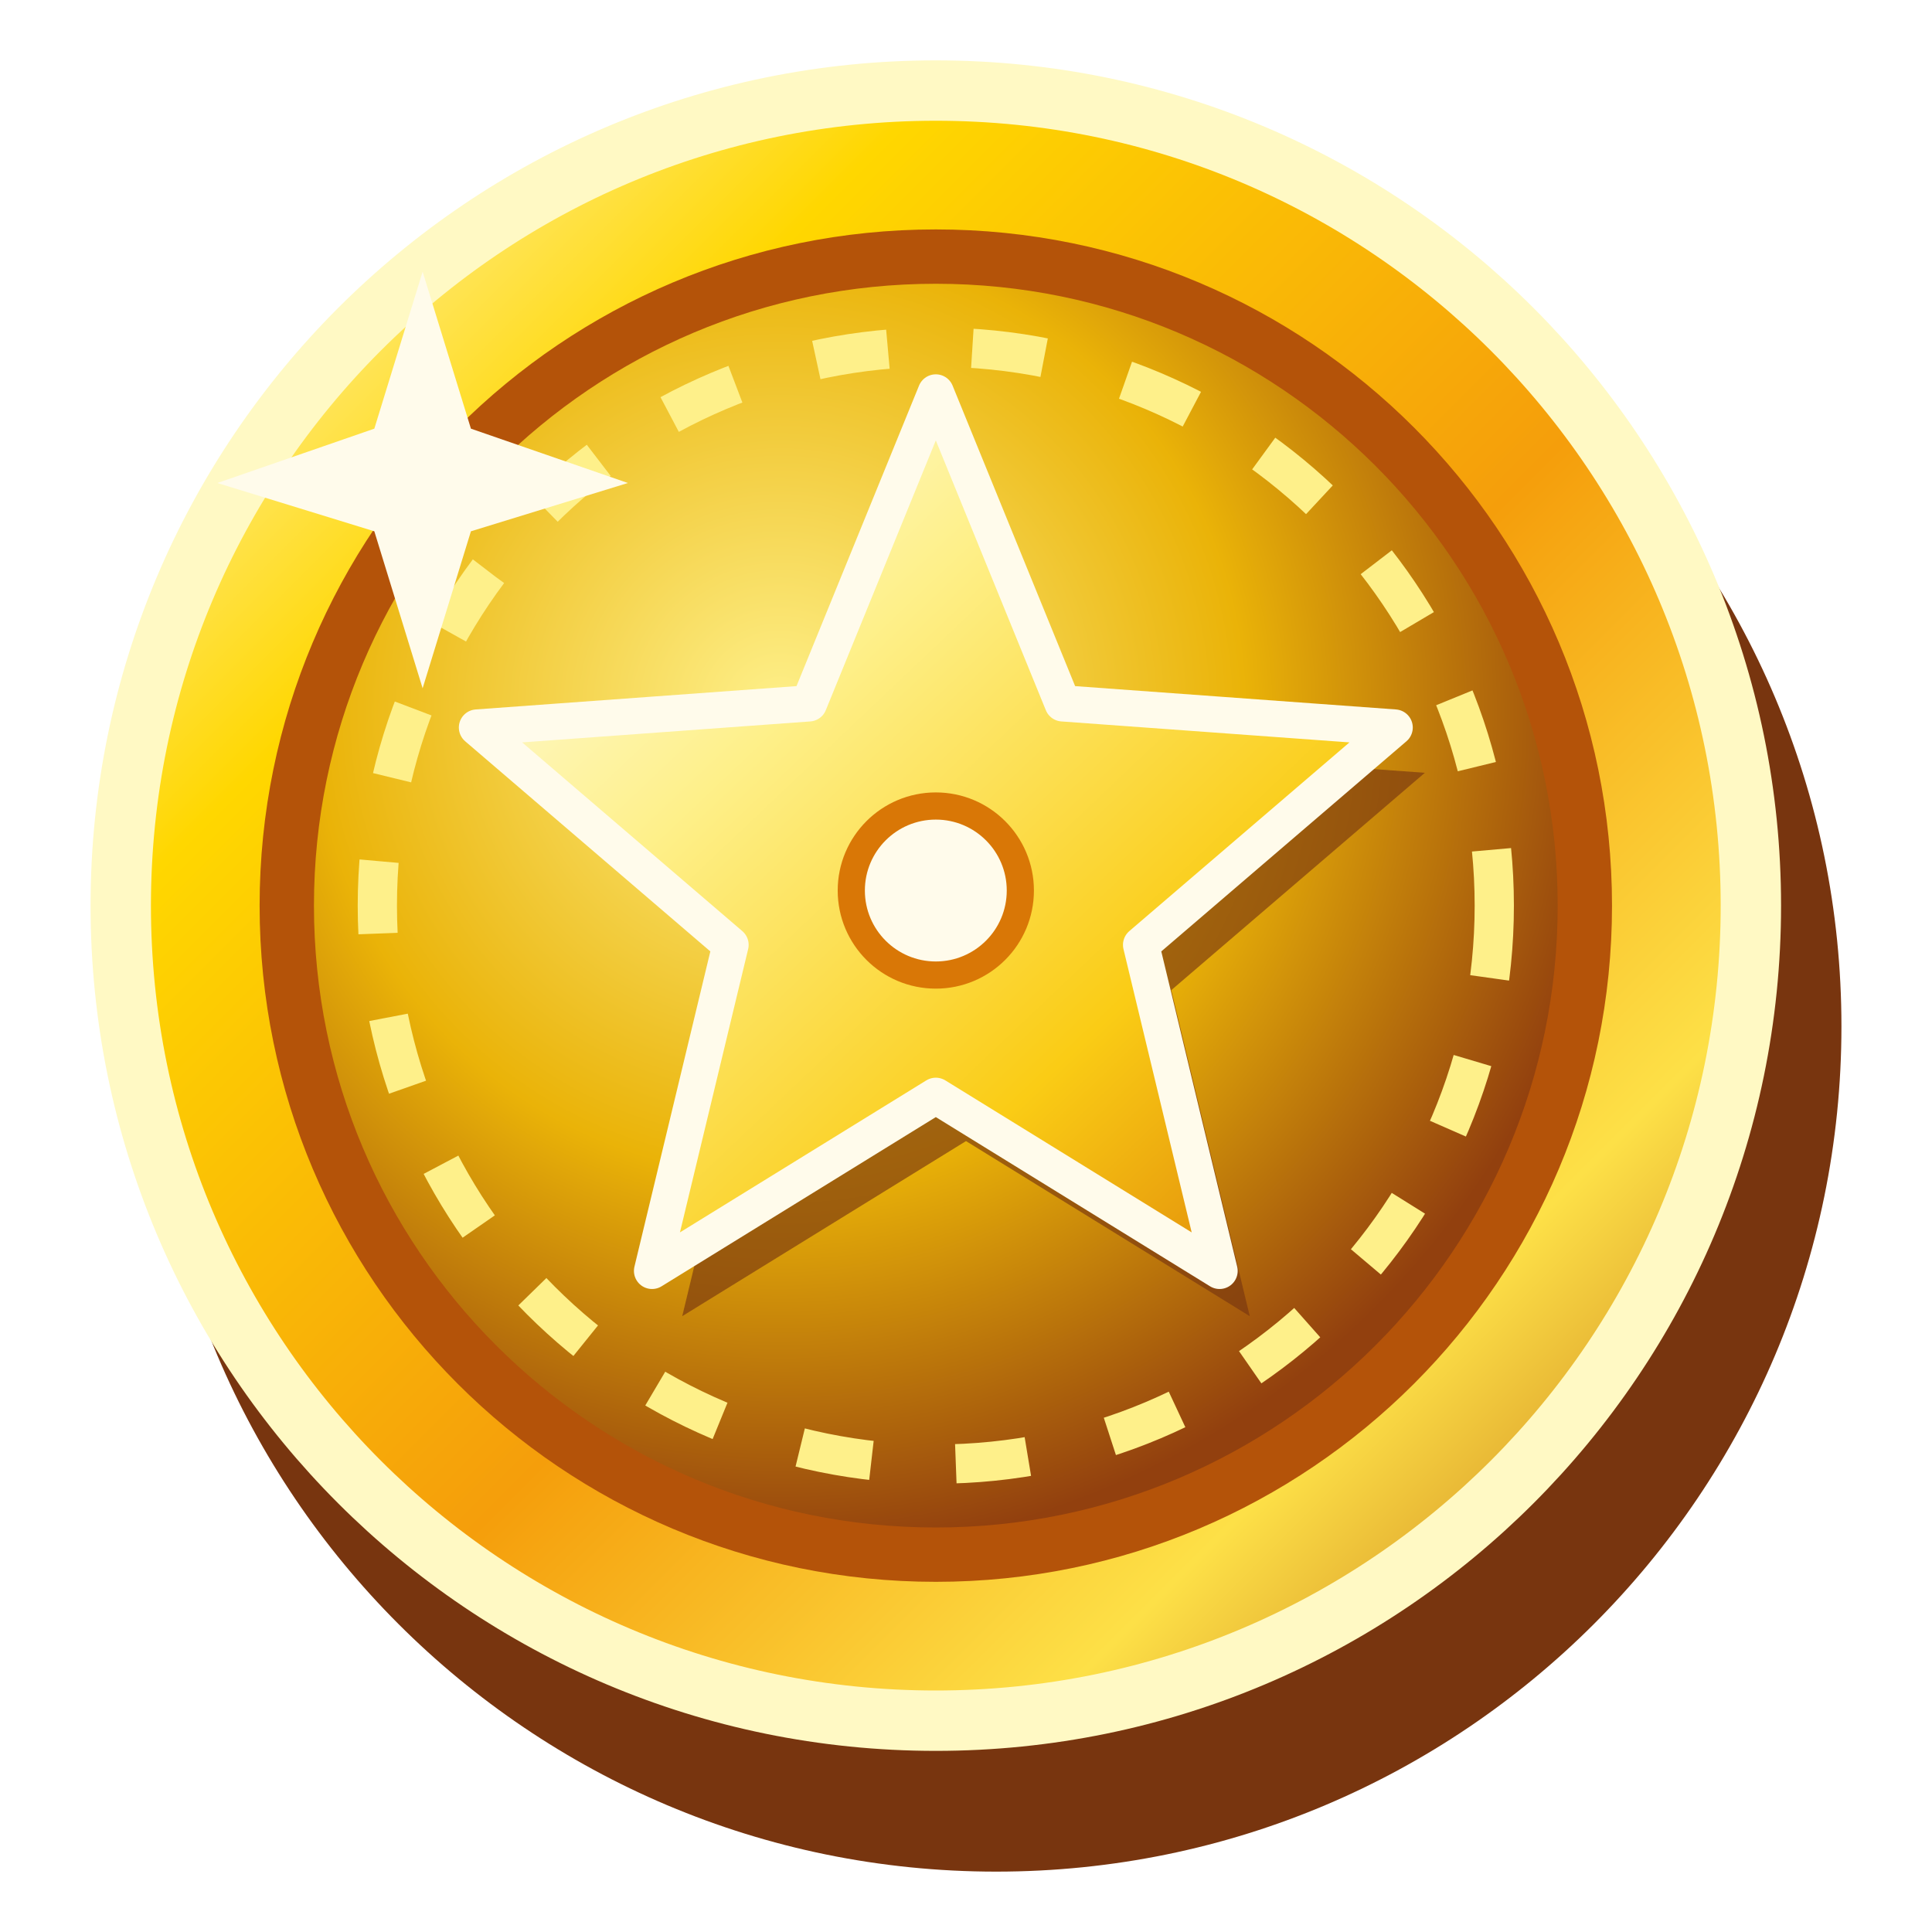
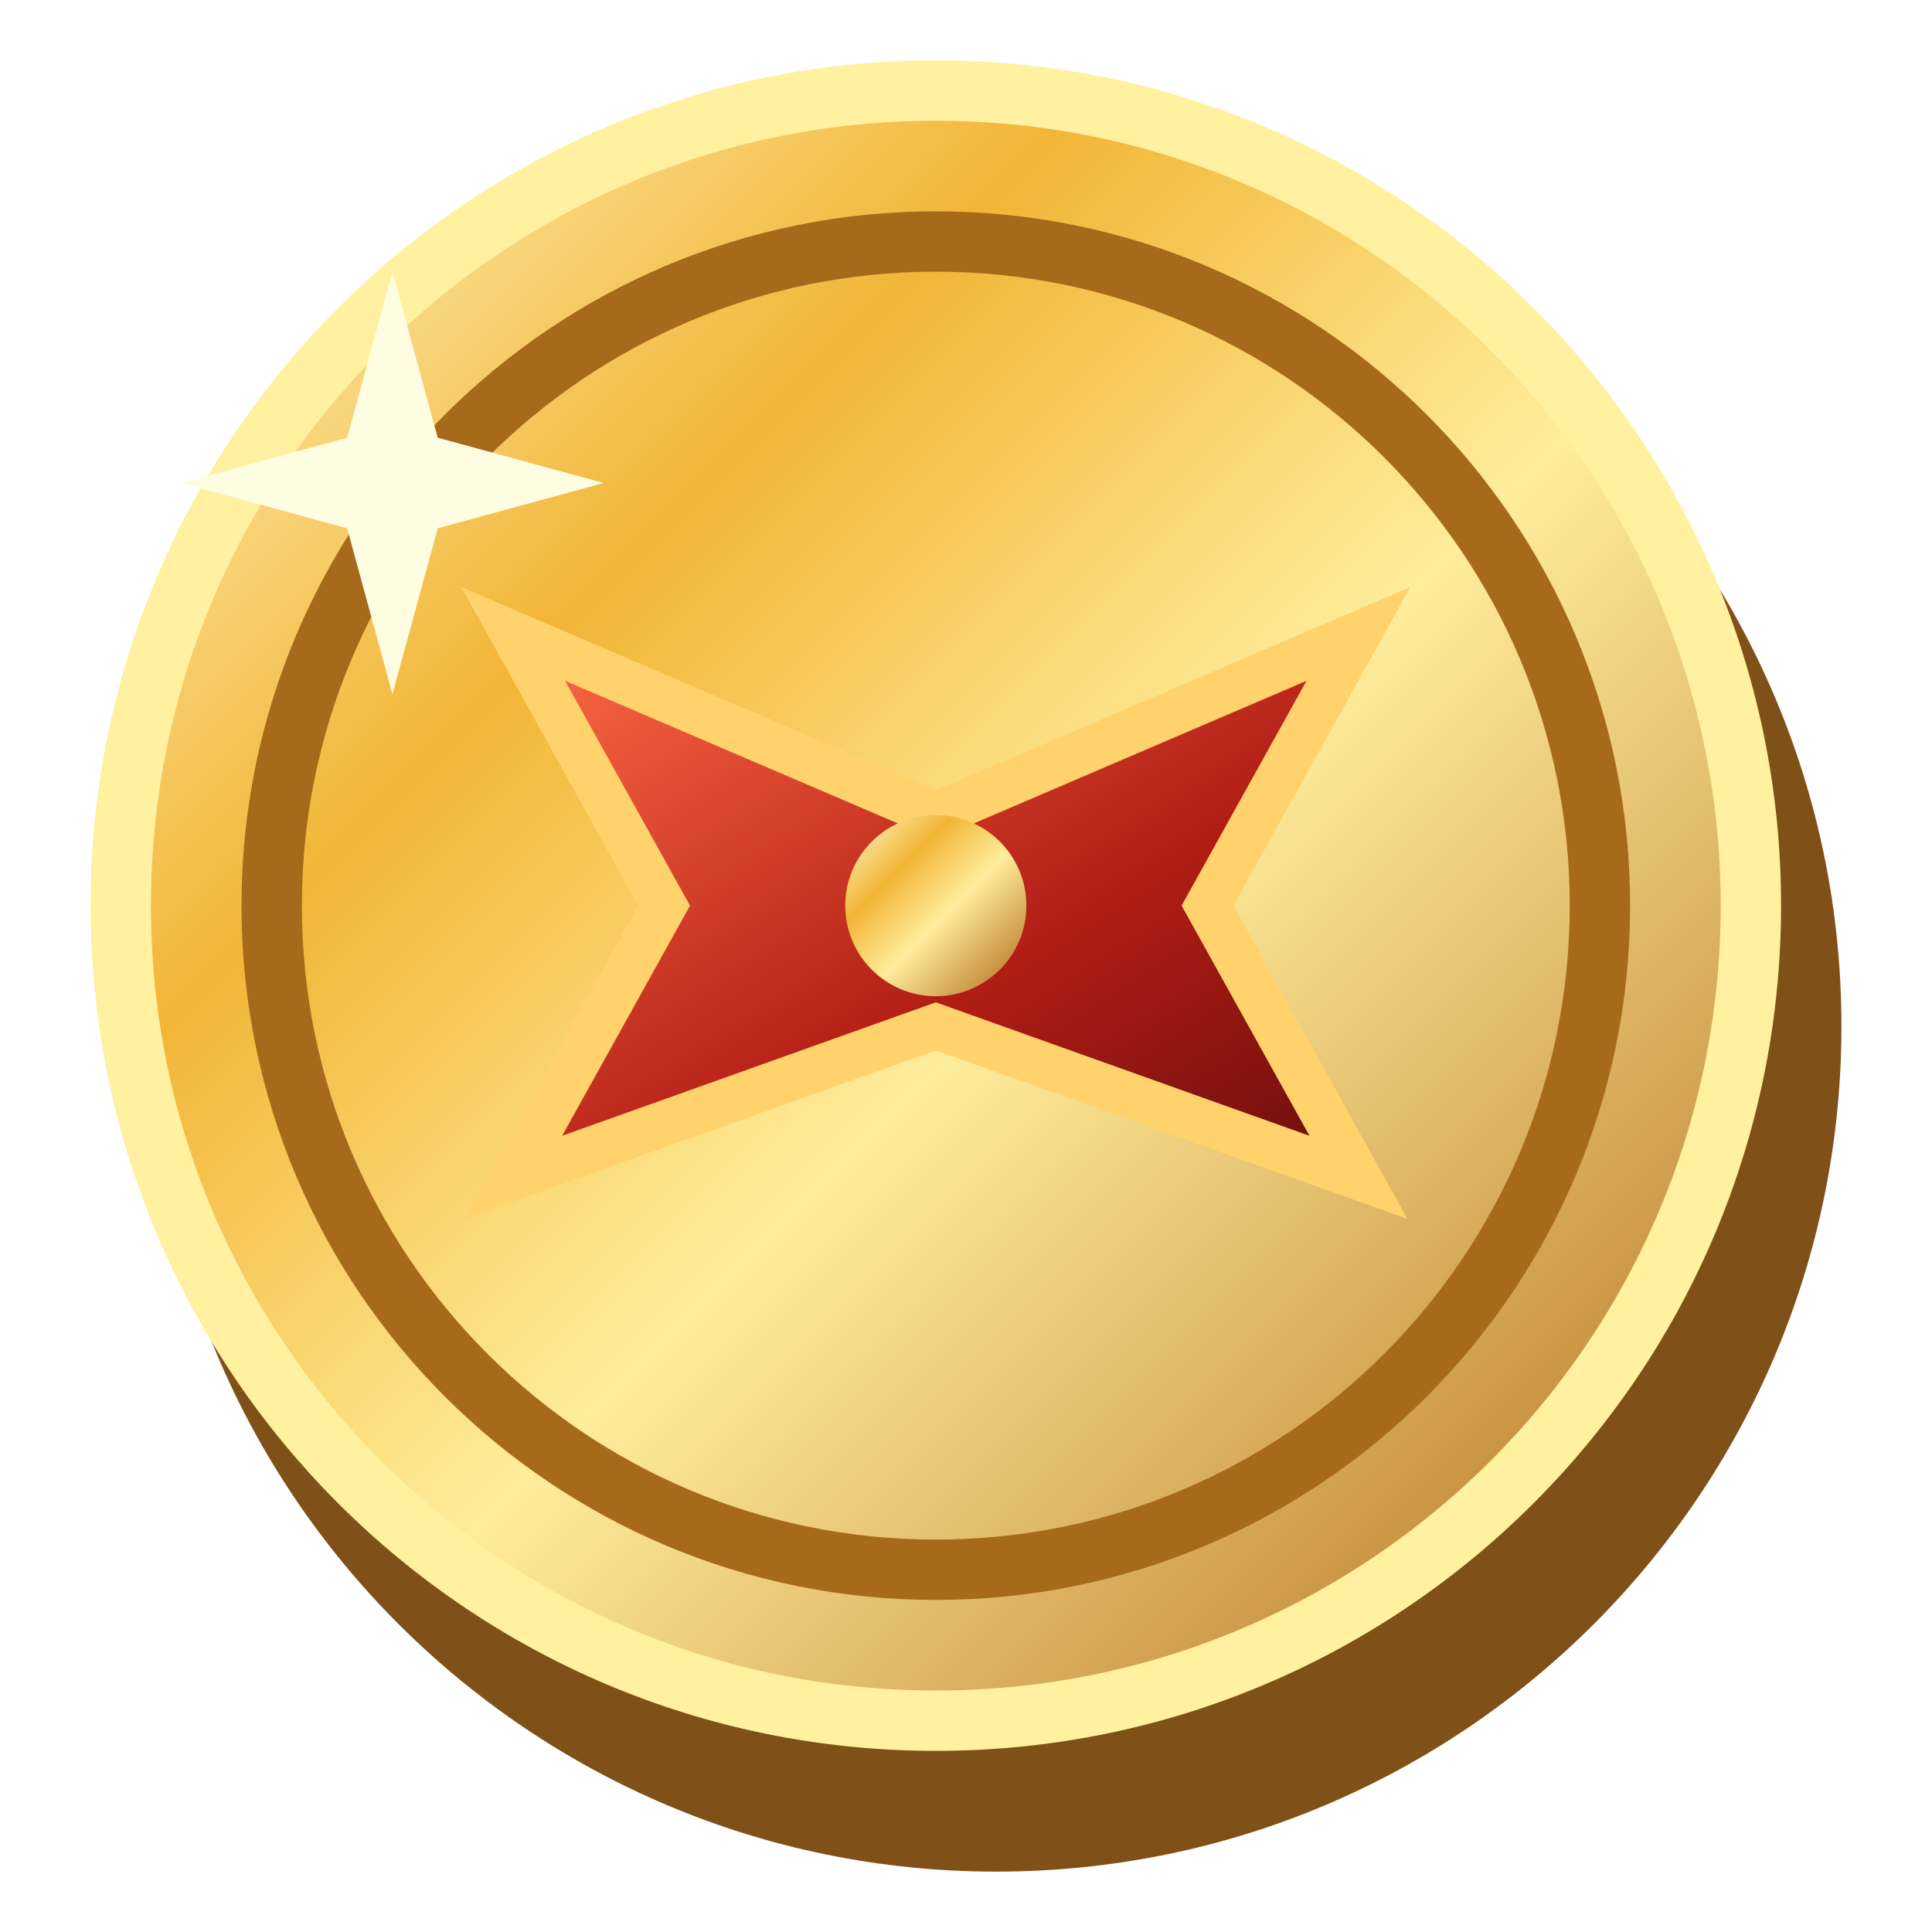
<svg xmlns="http://www.w3.org/2000/svg" width="64" height="64" viewBox="0 0 64 64">
  <defs>
-     <linearGradient id="rimGold" x1="0" y1="0" x2="1" y2="1">
-       <stop offset="0%" stop-color="#fffbeb" />
-       <stop offset="25%" stop-color="#ffd700" />
-       <stop offset="55%" stop-color="#f59e0b" />
-       <stop offset="78%" stop-color="#fde047" />
-       <stop offset="100%" stop-color="#b45309" />
+     <linearGradient id="gold" x2="1" y2="1">
+       <stop stop-color="#fffbcf" />
+       <stop offset=".3" stop-color="#f2b536" />
+       <stop offset=".55" stop-color="#ffed9b" />
+       <stop offset="1" stop-color="#ad6415" />
    </linearGradient>
-     <radialGradient id="dishGold" cx="38%" cy="35%" r="65%">
-       <stop offset="0%" stop-color="#fef08a" />
-       <stop offset="55%" stop-color="#eab308" />
-       <stop offset="100%" stop-color="#92400e" />
-     </radialGradient>
-     <linearGradient id="starGold" x1="0" y1="0" x2="1" y2="1">
-       <stop offset="0%" stop-color="#ffffff" />
-       <stop offset="35%" stop-color="#fef08a" />
-       <stop offset="70%" stop-color="#facc15" />
-       <stop offset="100%" stop-color="#d97706" />
+     <linearGradient id="red" x2="1" y2="1">
+       <stop stop-color="#ff6c45" />
+       <stop offset=".6" stop-color="#b11d15" />
+       <stop offset="1" stop-color="#690d0d" />
    </linearGradient>
  </defs>
-   <circle cx="33" cy="34" r="28" fill="#78350f" />
-   <circle cx="31" cy="30" r="27" fill="url(#rimGold)" stroke="#fff9c4" stroke-width="2" />
-   <circle cx="31" cy="30" r="21.5" fill="url(#dishGold)" stroke="#b45309" stroke-width="1.8" />
-   <circle cx="31" cy="30" r="18.5" fill="none" stroke="#fef08a" stroke-width="1.3" stroke-dasharray="2.4 2.8" />
-   <polygon points="32,14.5 36.2,24.8 47.2,25.6 38.8,32.8 41.4,43.6 32,37.8 22.6,43.6 25.2,32.8 16.8,25.6 27.8,24.8" fill="#78350f" opacity="0.65" />
-   <polygon points="31,13 35.2,23.3 46.2,24.1 37.8,31.3 40.4,42.1 31,36.3 21.6,42.1 24.2,31.3 15.8,24.1 26.8,23.3" fill="url(#starGold)" stroke="#fffbeb" stroke-width="1.2" stroke-linejoin="round" />
-   <circle cx="31" cy="29.5" r="2.8" fill="#fffbeb" stroke="#d97706" stroke-width="0.9" />
-   <path d="m14 9 1.6 5.2L20.8 16l-5.2 1.6L14 22.8l-1.6-5.2L7.2 16l5.2-1.8Z" fill="#fffbeb" />
+   <circle cx="33" cy="34" r="28" fill="#805019" />
+   <circle cx="31" cy="30" r="27" fill="url(#gold)" stroke="#fff1a0" stroke-width="2" />
+   <circle cx="31" cy="30" r="22" fill="none" stroke="#a76a1b" stroke-width="2" />
+   <path d="m17 21 14 6 14-6-5 9 5 9-14-5-14 5 5-9Z" fill="url(#red)" stroke="#ffd26c" stroke-width="1.5" />
+   <circle cx="31" cy="30" r="3" fill="url(#gold)" />
+   <path d="m13 9 1.5 5.5L20 16l-5.5 1.5L13 23l-1.5-5.5L6 16l5.5-1.5Z" fill="#fffde1" />
</svg>
